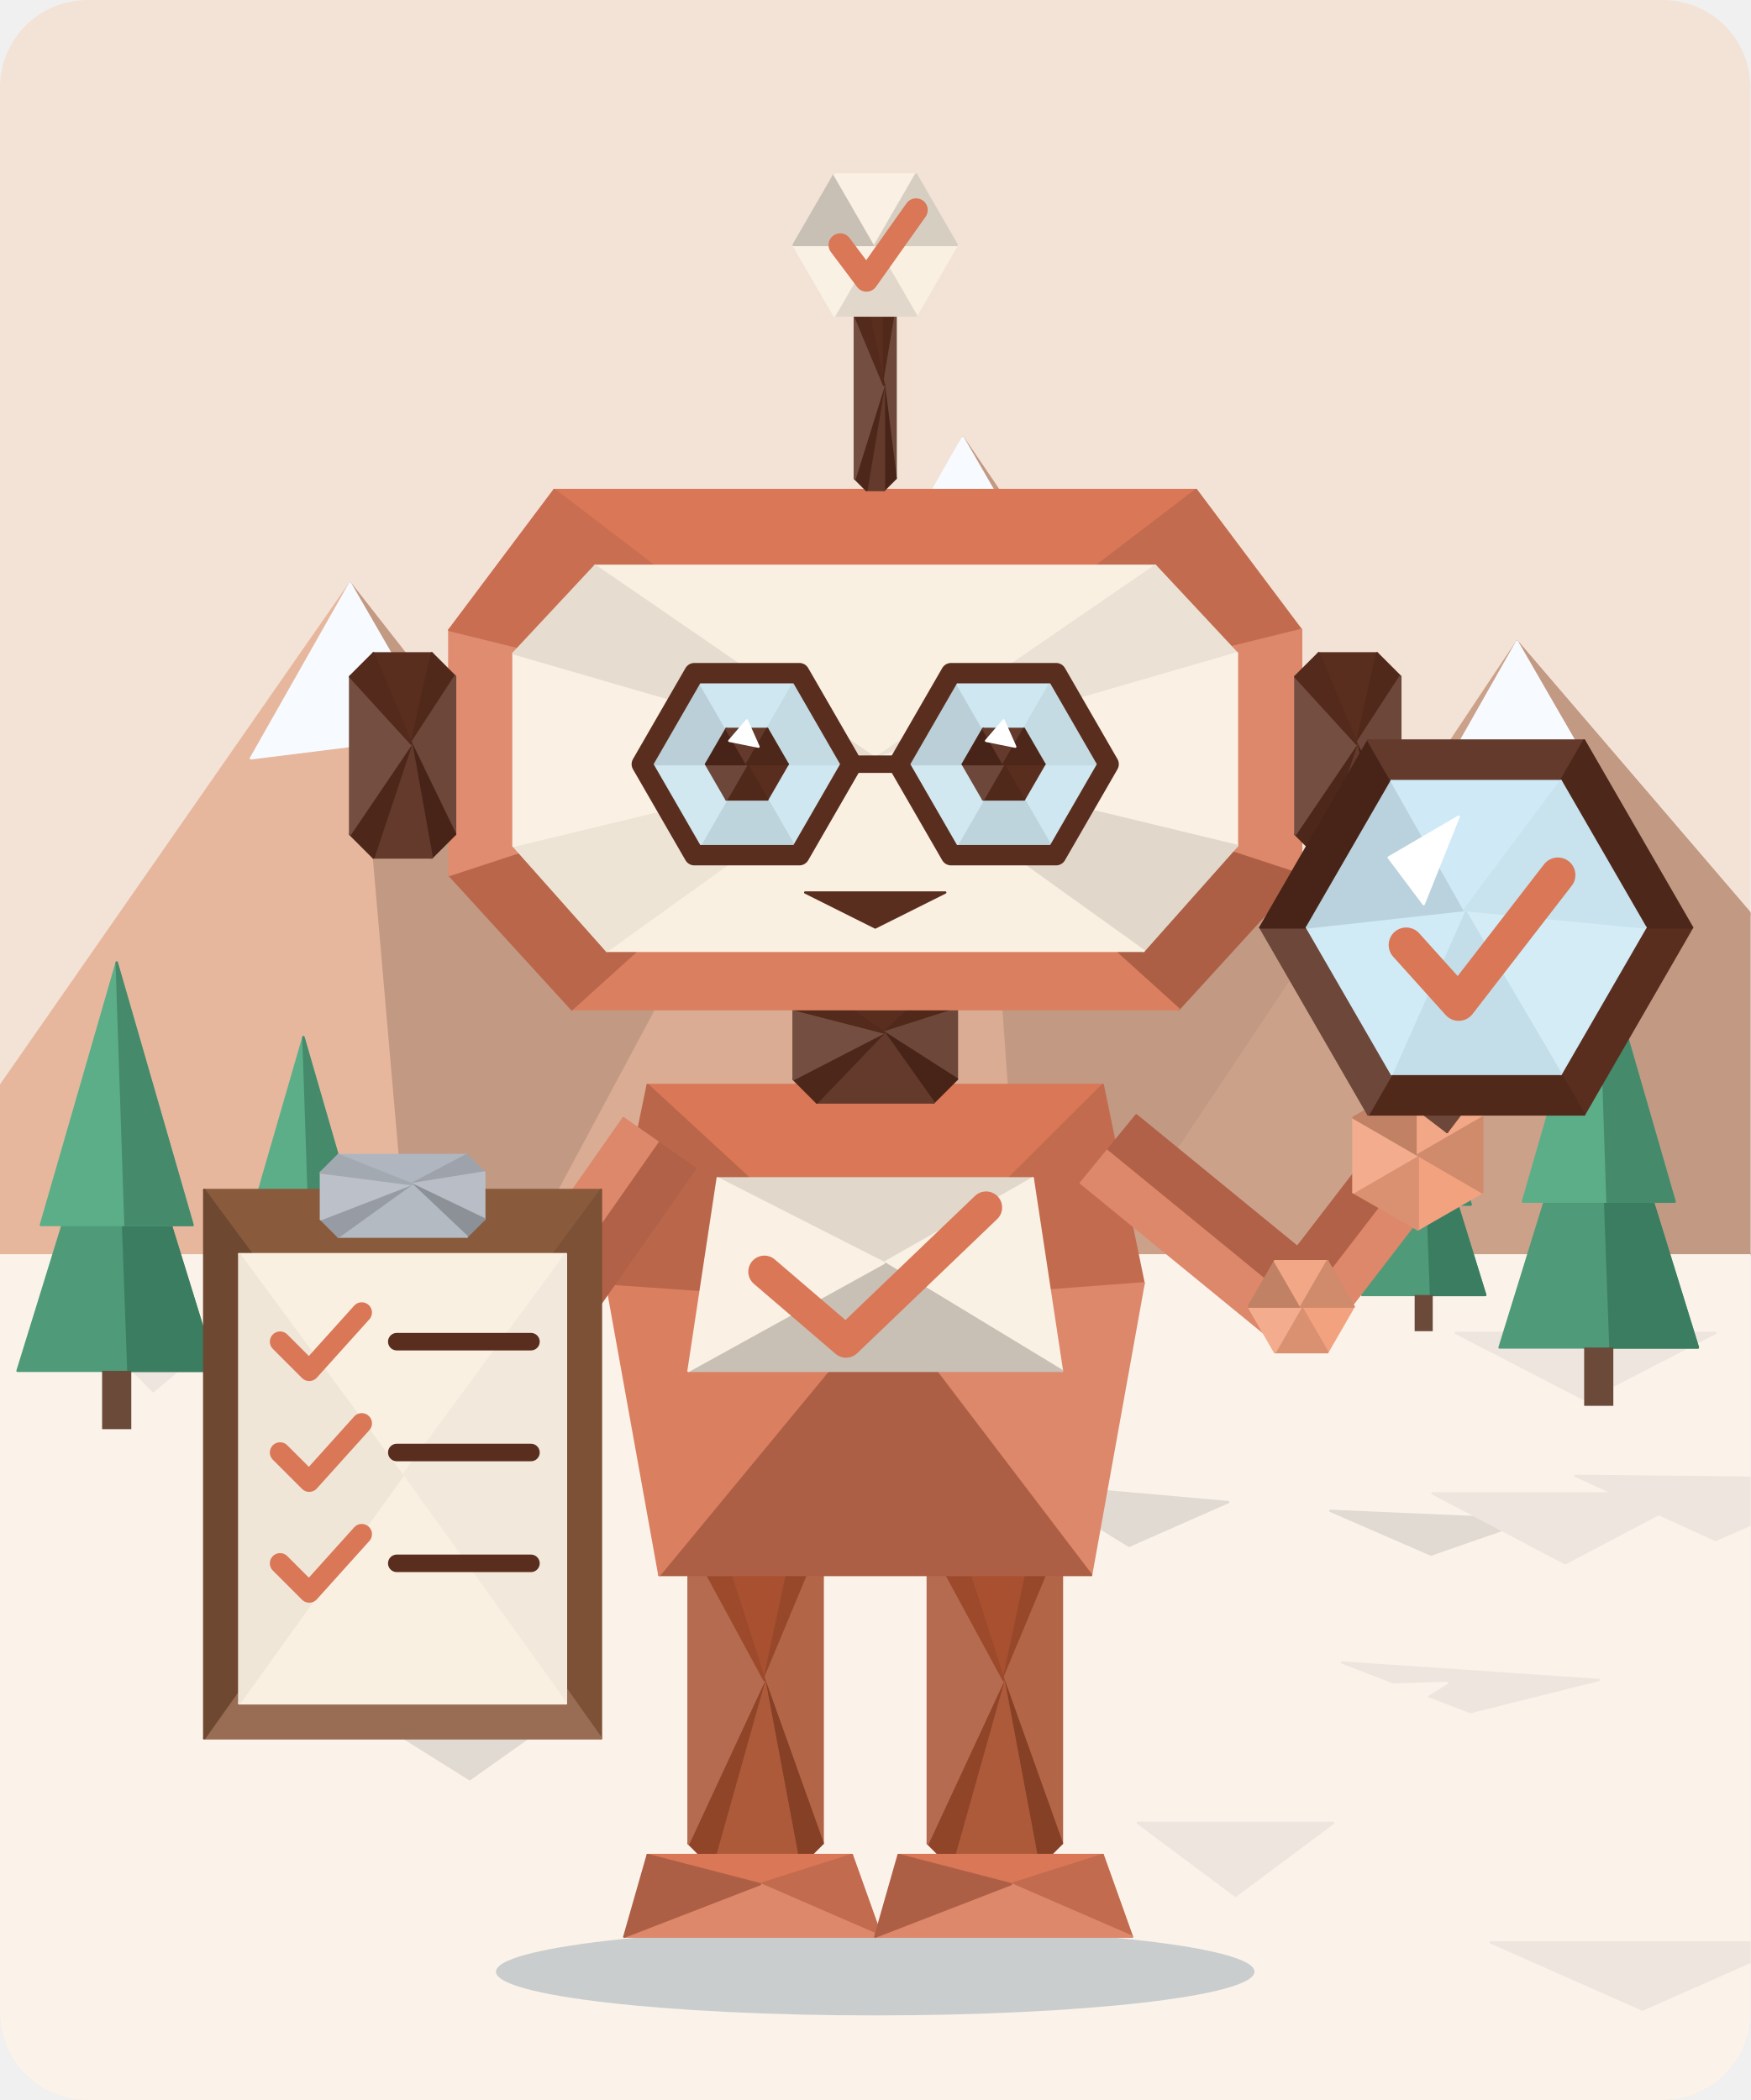
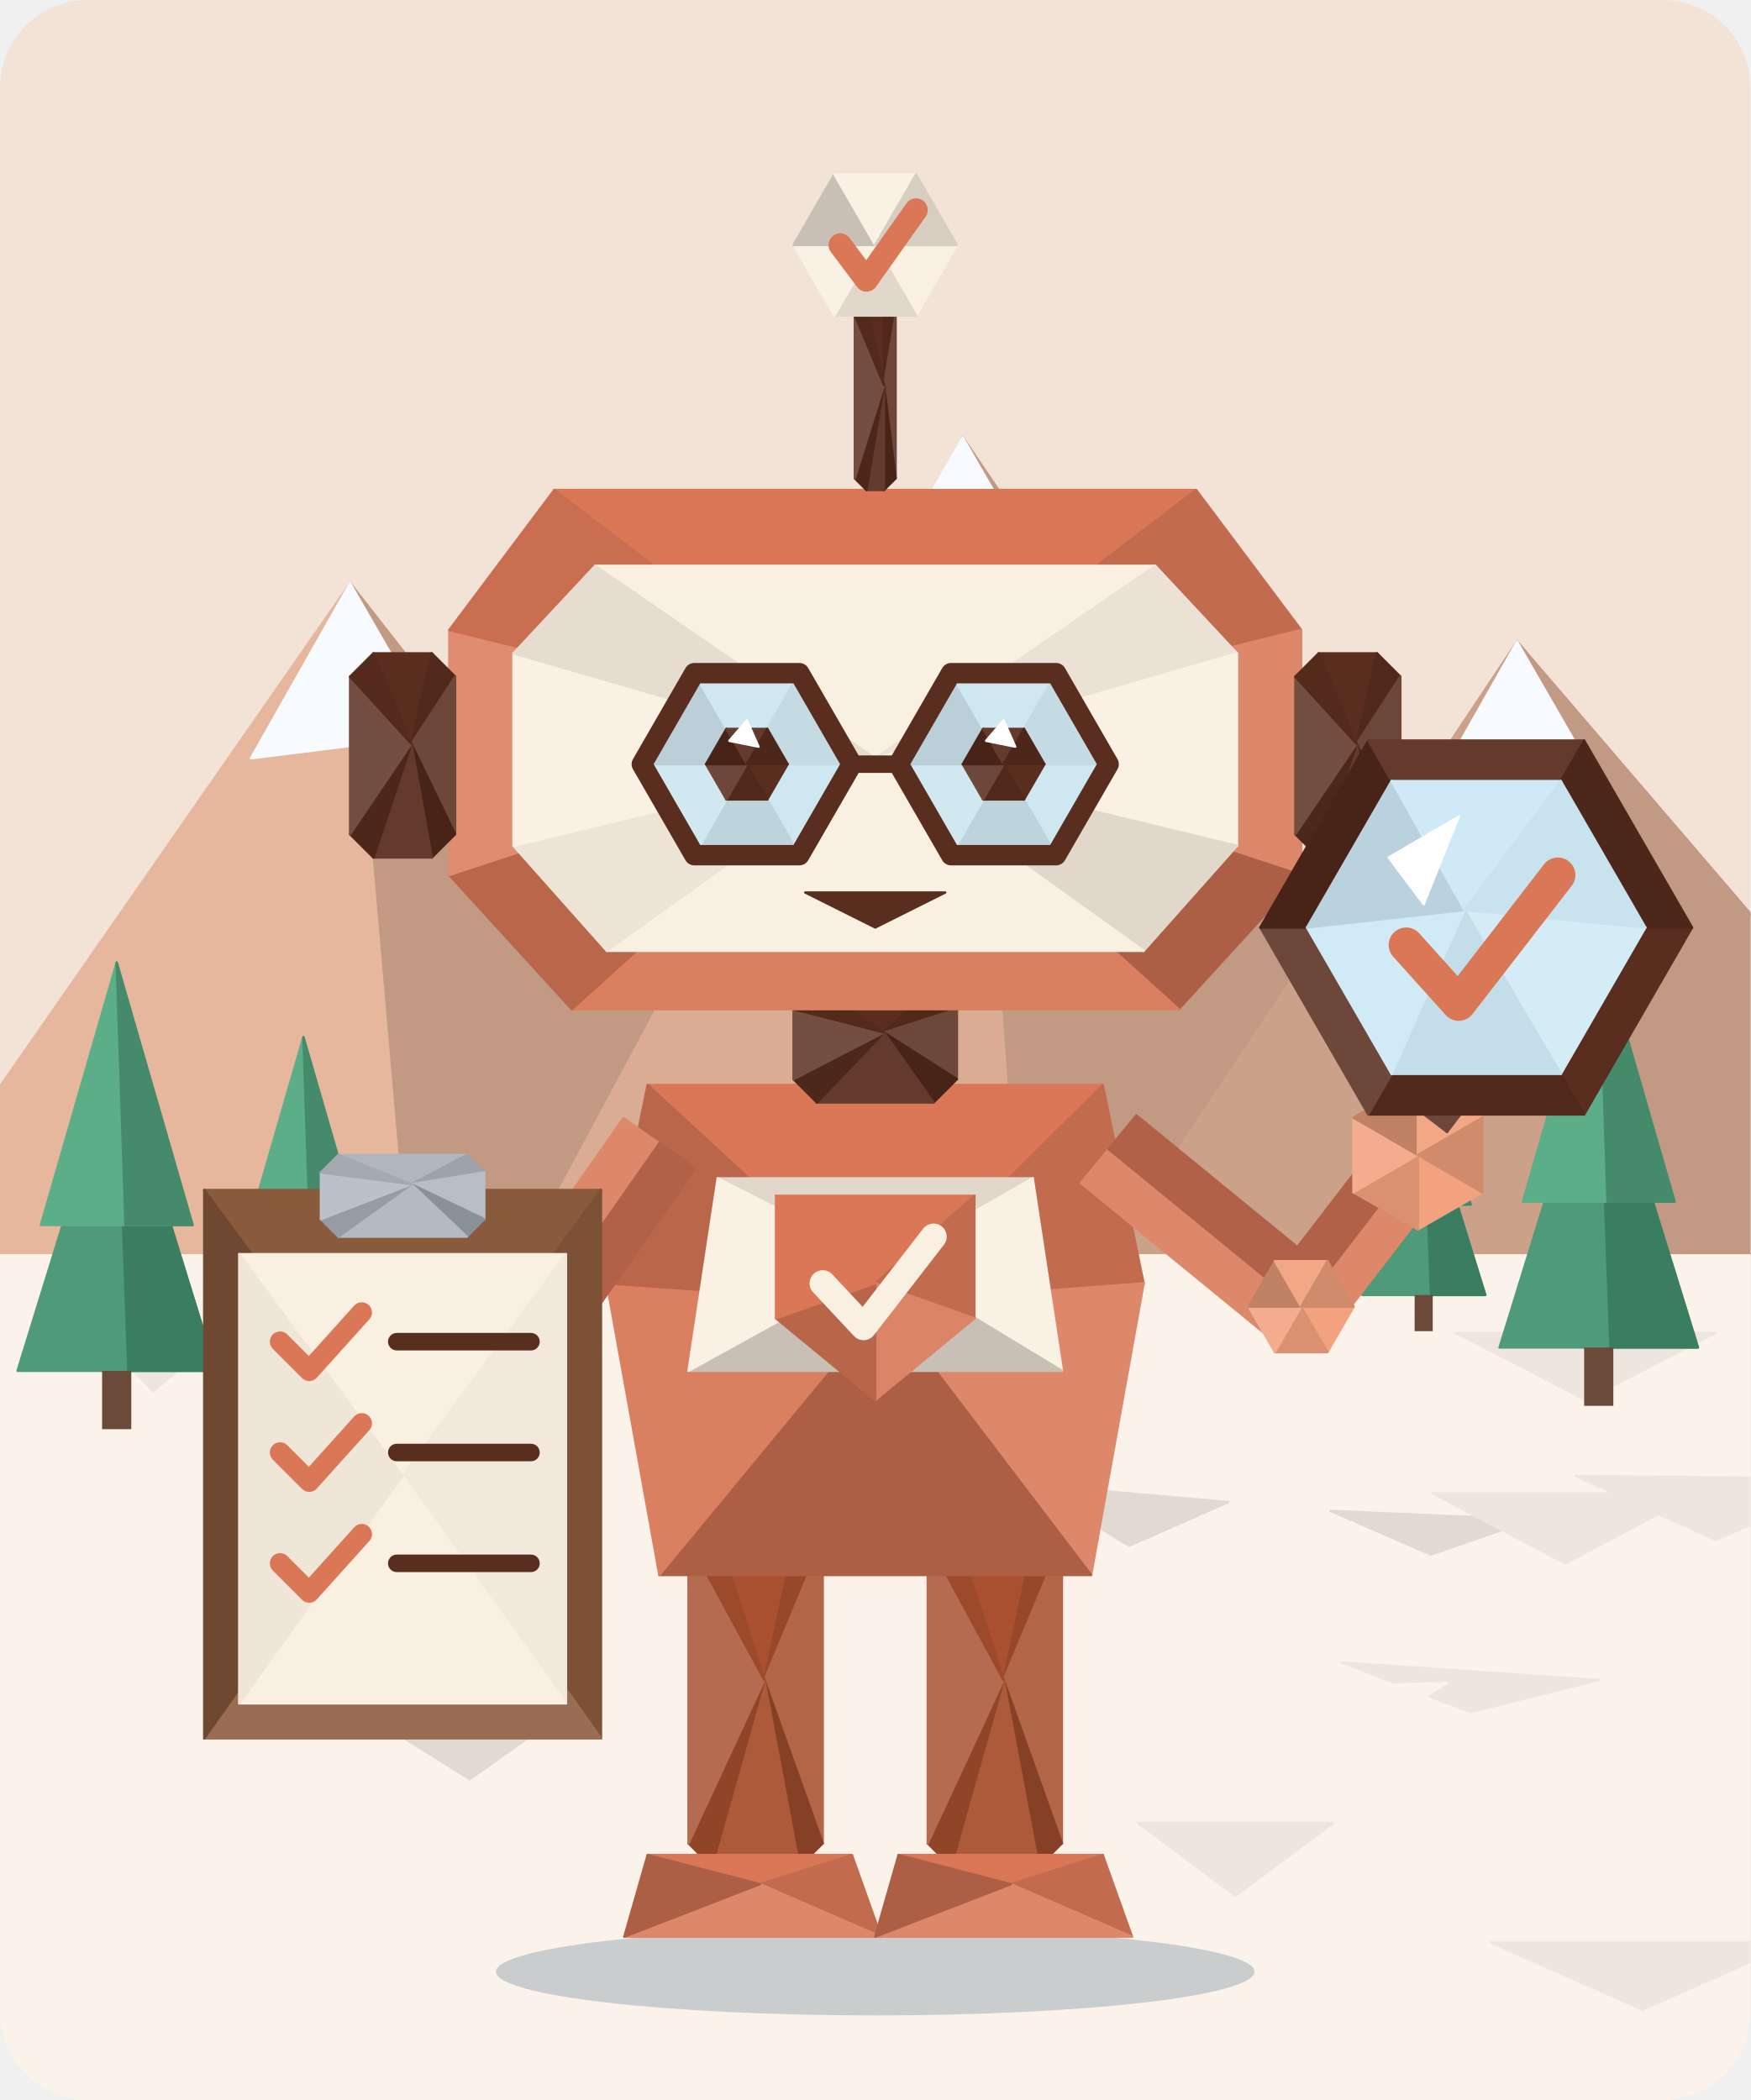
<svg xmlns="http://www.w3.org/2000/svg" viewBox="0 0 600 720" width="600" height="720">
  <defs>
    <clipPath id="c">
      <rect width="600" height="720" rx="30" />
    </clipPath>
  </defs>
  <g clip-path="url(#c)">
    <rect width="600" height="720" fill="#F3E3D7" />
    <polygon points="-40.0,430.0 120.0,200.0 300.0,430.0" fill="#e7b79d" stroke="#e7b79d" stroke-width="0.8" stroke-linejoin="round" />
    <polygon points="120.0,200.0 300.0,430.0 140.0,430.0" fill="#c29983" stroke="#c29983" stroke-width="0.8" stroke-linejoin="round" />
    <polygon points="120.0,200.0 86.0,260.0 150.0,252.0" fill="#f7fbff" stroke="#f7fbff" stroke-width="0.8" stroke-linejoin="round" />
    <polygon points="180.0,430.0 330.0,150.0 520.0,430.0" fill="#d9ac93" stroke="#d9ac93" stroke-width="0.8" stroke-linejoin="round" />
    <polygon points="330.0,150.0 520.0,430.0 350.0,430.0" fill="#c29983" stroke="#c29983" stroke-width="0.8" stroke-linejoin="round" />
    <polygon points="330.0,150.0 296.0,210.0 360.0,202.0" fill="#f7fbff" stroke="#f7fbff" stroke-width="0.8" stroke-linejoin="round" />
    <polygon points="380.0,430.0 520.0,220.0 700.0,430.0" fill="#cba18a" stroke="#cba18a" stroke-width="0.8" stroke-linejoin="round" />
    <polygon points="520.0,220.0 700.0,430.0 540.0,430.0" fill="#c29983" stroke="#c29983" stroke-width="0.8" stroke-linejoin="round" />
    <polygon points="520.0,220.0 486.0,280.0 550.0,272.0" fill="#f7fbff" stroke="#f7fbff" stroke-width="0.8" stroke-linejoin="round" />
    <polygon points="0,430 600,430 600,720 0,720" fill="#FBF3EA" />
    <polygon points="137.0,595.0 185.0,593.0 161.0,610.0" fill="#e1dad2" stroke="#e1dad2" stroke-width="0.8" stroke-linejoin="round" />
    <polygon points="460.0,570.0 548.0,576.0 504.0,587.0" fill="#eee6de" stroke="#eee6de" stroke-width="0.8" stroke-linejoin="round" />
    <polygon points="499.0,457.0 588.0,457.0 543.5,480.0" fill="#eee6de" stroke="#eee6de" stroke-width="0.8" stroke-linejoin="round" />
    <polygon points="456.0,518.0 525.0,521.0 490.5,533.0" fill="#e1dad2" stroke="#e1dad2" stroke-width="0.8" stroke-linejoin="round" />
    <polygon points="31.0,455.0 74.0,459.0 52.5,477.0" fill="#eee6de" stroke="#eee6de" stroke-width="0.8" stroke-linejoin="round" />
    <polygon points="390.0,625.0 457.0,625.0 423.5,650.0" fill="#eee6de" stroke="#eee6de" stroke-width="0.8" stroke-linejoin="round" />
    <polygon points="540.0,506.0 636.0,507.0 588.0,528.0" fill="#eee6de" stroke="#eee6de" stroke-width="0.8" stroke-linejoin="round" />
    <polygon points="353.0,509.0 421.0,515.0 387.0,530.0" fill="#e1dad2" stroke="#e1dad2" stroke-width="0.8" stroke-linejoin="round" />
    <polygon points="22.0,556.0 74.0,552.0 48.0,580.0" fill="#fbf3ea" stroke="#fbf3ea" stroke-width="0.8" stroke-linejoin="round" />
    <polygon points="303.0,480.0 385.0,485.0 344.0,505.0" fill="#fbf3ea" stroke="#fbf3ea" stroke-width="0.8" stroke-linejoin="round" />
    <polygon points="432.0,579.0 496.0,577.0 464.0,597.0" fill="#fbf3ea" stroke="#fbf3ea" stroke-width="0.8" stroke-linejoin="round" />
    <polygon points="511.0,666.0 615.0,666.0 563.0,689.0" fill="#eee6de" stroke="#eee6de" stroke-width="0.8" stroke-linejoin="round" />
    <polygon points="491.0,512.0 582.0,512.0 536.5,536.0" fill="#eee6de" stroke="#eee6de" stroke-width="0.8" stroke-linejoin="round" />
    <polygon points="375.0,590.0 462.0,585.0 418.5,611.0" fill="#fbf3ea" stroke="#fbf3ea" stroke-width="0.8" stroke-linejoin="round" />
    <polygon points="6.0,470.0 74.0,470.0 40.0,360.0" fill="#4f9a78" stroke="#4f9a78" stroke-width="0.8" stroke-linejoin="round" />
    <polygon points="40.0,360.0 74.0,470.0 44.0,470.0" fill="#3b7d60" stroke="#3b7d60" stroke-width="0.8" stroke-linejoin="round" />
    <polygon points="14.0,420.0 66.0,420.0 40.0,330.0" fill="#5cae88" stroke="#5cae88" stroke-width="0.8" stroke-linejoin="round" />
    <polygon points="40.0,330.0 66.0,420.0 43.0,420.0" fill="#448a6b" stroke="#448a6b" stroke-width="0.8" stroke-linejoin="round" />
    <rect x="35.0" y="470" width="10.0" height="20.0" fill="#6b4a3a" />
    <polygon points="81.6,448.0 126.4,448.0 104.0,375.4" fill="#4f9a78" stroke="#4f9a78" stroke-width="0.8" stroke-linejoin="round" />
    <polygon points="104.0,375.4 126.4,448.0 106.6,448.0" fill="#3b7d60" stroke="#3b7d60" stroke-width="0.8" stroke-linejoin="round" />
    <polygon points="86.8,415.0 121.2,415.0 104.0,355.6" fill="#5cae88" stroke="#5cae88" stroke-width="0.8" stroke-linejoin="round" />
    <polygon points="104.0,355.6 121.2,415.0 106.0,415.0" fill="#448a6b" stroke="#448a6b" stroke-width="0.8" stroke-linejoin="round" />
    <rect x="100.7" y="448" width="6.6" height="13.2" fill="#6b4a3a" />
    <polygon points="514.0,462.0 582.0,462.0 548.0,352.0" fill="#4f9a78" stroke="#4f9a78" stroke-width="0.8" stroke-linejoin="round" />
    <polygon points="548.0,352.0 582.0,462.0 552.0,462.0" fill="#3b7d60" stroke="#3b7d60" stroke-width="0.8" stroke-linejoin="round" />
    <polygon points="522.0,412.0 574.0,412.0 548.0,322.0" fill="#5cae88" stroke="#5cae88" stroke-width="0.8" stroke-linejoin="round" />
    <polygon points="548.0,322.0 574.0,412.0 551.0,412.0" fill="#448a6b" stroke="#448a6b" stroke-width="0.8" stroke-linejoin="round" />
    <rect x="543.0" y="462" width="10.0" height="20.0" fill="#6b4a3a" />
    <polygon points="466.9,444.0 509.1,444.0 488.0,375.8" fill="#4f9a78" stroke="#4f9a78" stroke-width="0.8" stroke-linejoin="round" />
    <polygon points="488.0,375.8 509.1,444.0 490.5,444.0" fill="#3b7d60" stroke="#3b7d60" stroke-width="0.8" stroke-linejoin="round" />
    <polygon points="471.9,413.0 504.1,413.0 488.0,357.2" fill="#5cae88" stroke="#5cae88" stroke-width="0.8" stroke-linejoin="round" />
    <polygon points="488.0,357.2 504.1,413.0 489.9,413.0" fill="#448a6b" stroke="#448a6b" stroke-width="0.8" stroke-linejoin="round" />
    <rect x="484.9" y="444" width="6.2" height="12.4" fill="#6b4a3a" />
    <ellipse cx="300" cy="676" rx="130" ry="15" fill="#6f879c" opacity=".35" />
    <polygon points="262.0,576.0 244.0,520.0 274.0,520.0" fill="#a8502f" stroke="#a8502f" stroke-width="0.8" stroke-linejoin="round" />
    <polygon points="262.0,576.0 274.0,520.0 282.0,528.0" fill="#97482a" stroke="#97482a" stroke-width="0.8" stroke-linejoin="round" />
    <polygon points="262.0,576.0 282.0,528.0 282.0,632.0" fill="#b26547" stroke="#b26547" stroke-width="0.8" stroke-linejoin="round" />
    <polygon points="262.0,576.0 282.0,632.0 274.0,640.0" fill="#864025" stroke="#864025" stroke-width="0.8" stroke-linejoin="round" />
    <polygon points="262.0,576.0 274.0,640.0 244.0,640.0" fill="#ad5a3b" stroke="#ad5a3b" stroke-width="0.8" stroke-linejoin="round" />
    <polygon points="262.0,576.0 244.0,640.0 236.0,632.0" fill="#904428" stroke="#904428" stroke-width="0.8" stroke-linejoin="round" />
    <polygon points="262.0,576.0 236.0,632.0 236.0,528.0" fill="#b56b50" stroke="#b56b50" stroke-width="0.8" stroke-linejoin="round" />
    <polygon points="262.0,576.0 236.0,528.0 244.0,520.0" fill="#9c4a2b" stroke="#9c4a2b" stroke-width="0.8" stroke-linejoin="round" />
    <polygon points="344.0,576.0 326.0,520.0 356.0,520.0" fill="#a8502f" stroke="#a8502f" stroke-width="0.8" stroke-linejoin="round" />
    <polygon points="344.0,576.0 356.0,520.0 364.0,528.0" fill="#97482a" stroke="#97482a" stroke-width="0.8" stroke-linejoin="round" />
    <polygon points="344.0,576.0 364.0,528.0 364.0,632.0" fill="#b26547" stroke="#b26547" stroke-width="0.8" stroke-linejoin="round" />
    <polygon points="344.0,576.0 364.0,632.0 356.0,640.0" fill="#864025" stroke="#864025" stroke-width="0.8" stroke-linejoin="round" />
    <polygon points="344.0,576.0 356.0,640.0 326.0,640.0" fill="#ad5a3b" stroke="#ad5a3b" stroke-width="0.8" stroke-linejoin="round" />
    <polygon points="344.0,576.0 326.0,640.0 318.0,632.0" fill="#904428" stroke="#904428" stroke-width="0.8" stroke-linejoin="round" />
    <polygon points="344.0,576.0 318.0,632.0 318.0,528.0" fill="#b56b50" stroke="#b56b50" stroke-width="0.8" stroke-linejoin="round" />
    <polygon points="344.0,576.0 318.0,528.0 326.0,520.0" fill="#9c4a2b" stroke="#9c4a2b" stroke-width="0.8" stroke-linejoin="round" />
    <polygon points="260.5,646.0 222.0,636.0 292.0,636.0" fill="#d97757" stroke="#d97757" stroke-width="0.8" stroke-linejoin="round" />
    <polygon points="260.5,646.0 292.0,636.0 302.0,664.0" fill="#c36b4e" stroke="#c36b4e" stroke-width="0.8" stroke-linejoin="round" />
    <polygon points="260.5,646.0 302.0,664.0 214.0,664.0" fill="#dd876b" stroke="#dd876b" stroke-width="0.8" stroke-linejoin="round" />
    <polygon points="260.5,646.0 214.0,664.0 222.0,636.0" fill="#ad5f45" stroke="#ad5f45" stroke-width="0.8" stroke-linejoin="round" />
    <polygon points="346.5,646.0 308.0,636.0 378.0,636.0" fill="#d97757" stroke="#d97757" stroke-width="0.8" stroke-linejoin="round" />
    <polygon points="346.5,646.0 378.0,636.0 388.0,664.0" fill="#c36b4e" stroke="#c36b4e" stroke-width="0.8" stroke-linejoin="round" />
    <polygon points="346.5,646.0 388.0,664.0 300.0,664.0" fill="#dd876b" stroke="#dd876b" stroke-width="0.8" stroke-linejoin="round" />
    <polygon points="346.5,646.0 300.0,664.0 308.0,636.0" fill="#ad5f45" stroke="#ad5f45" stroke-width="0.8" stroke-linejoin="round" />
    <polygon points="303.0,446.7 222.0,372.0 378.0,372.0" fill="#d97757" stroke="#d97757" stroke-width="0.8" stroke-linejoin="round" />
    <polygon points="303.0,446.7 378.0,372.0 392.0,440.0" fill="#c36b4e" stroke="#c36b4e" stroke-width="0.8" stroke-linejoin="round" />
    <polygon points="303.0,446.7 392.0,440.0 374.0,540.0" fill="#dd876b" stroke="#dd876b" stroke-width="0.8" stroke-linejoin="round" />
    <polygon points="303.0,446.7 374.0,540.0 226.0,540.0" fill="#ad5f45" stroke="#ad5f45" stroke-width="0.8" stroke-linejoin="round" />
    <polygon points="303.0,446.7 226.0,540.0 208.0,440.0" fill="#db7f61" stroke="#db7f61" stroke-width="0.8" stroke-linejoin="round" />
    <polygon points="303.0,446.7 208.0,440.0 222.0,372.0" fill="#ba664a" stroke="#ba664a" stroke-width="0.8" stroke-linejoin="round" />
    <polygon points="303.0,433.0 246.0,404.0 354.0,404.0" fill="#e1d8cb" stroke="#e1d8cb" stroke-width="0.8" stroke-linejoin="round" />
    <polygon points="303.0,433.0 354.0,404.0 364.0,470.0" fill="#faf1e5" stroke="#faf1e5" stroke-width="0.8" stroke-linejoin="round" />
    <polygon points="303.0,433.0 364.0,470.0 236.0,470.0" fill="#c8c0b4" stroke="#c8c0b4" stroke-width="0.8" stroke-linejoin="round" />
    <polygon points="303.0,433.0 236.0,470.0 246.0,404.0" fill="#faf0e3" stroke="#faf0e3" stroke-width="0.8" stroke-linejoin="round" />
-     <polyline points="262,436 290,460 338,414" fill="none" stroke="#D97757" stroke-width="11" stroke-linecap="round" stroke-linejoin="round" />
+     <polygon points="300.0,440.0 266.0,410.0 334.0,410.0" fill="#d97757" stroke="#d97757" stroke-width="0.8" stroke-linejoin="round" />
+     <polygon points="300.0,440.0 334.0,410.0 334.0,452.0" fill="#c36b4e" stroke="#c36b4e" stroke-width="0.8" stroke-linejoin="round" />
+     <polygon points="300.0,440.0 334.0,452.0 300.0,480.0" fill="#dc8467" stroke="#dc8467" stroke-width="0.8" stroke-linejoin="round" />
+     <polygon points="300.0,440.0 300.0,480.0 266.0,452.0" fill="#b86549" stroke="#b86549" stroke-width="0.8" stroke-linejoin="round" />
+     <polygon points="300.0,440.0 266.0,452.0 266.0,410.0" fill="#d97757" stroke="#d97757" stroke-width="0.8" stroke-linejoin="round" />
+     <polyline points="282,440 296,455 320,424" fill="none" stroke="#FAF0E2" stroke-width="9" stroke-linecap="round" stroke-linejoin="round" />
    <polygon points="303.0,354.0 280.0,338.0 320.0,338.0" fill="#5a2e1e" stroke="#5a2e1e" stroke-width="0.8" stroke-linejoin="round" />
    <polygon points="303.0,354.0 320.0,338.0 328.0,346.0" fill="#51291b" stroke="#51291b" stroke-width="0.8" stroke-linejoin="round" />
    <polygon points="303.0,354.0 328.0,346.0 328.0,370.0" fill="#6d4739" stroke="#6d4739" stroke-width="0.8" stroke-linejoin="round" />
    <polygon points="303.0,354.0 328.0,370.0 320.0,378.0" fill="#482418" stroke="#482418" stroke-width="0.8" stroke-linejoin="round" />
    <polygon points="303.0,354.0 320.0,378.0 280.0,378.0" fill="#633a2b" stroke="#633a2b" stroke-width="0.8" stroke-linejoin="round" />
    <polygon points="303.0,354.0 280.0,378.0 272.0,370.0" fill="#4d2719" stroke="#4d2719" stroke-width="0.8" stroke-linejoin="round" />
    <polygon points="303.0,354.0 272.0,370.0 272.0,346.0" fill="#744f41" stroke="#744f41" stroke-width="0.8" stroke-linejoin="round" />
    <polygon points="303.0,354.0 272.0,346.0 280.0,338.0" fill="#532a1b" stroke="#532a1b" stroke-width="0.8" stroke-linejoin="round" />
    <polygon points="213.7,383.4 171.7,443.4 184.0,452.0" fill="#dd876b" stroke="#dd876b" stroke-width="0.8" stroke-linejoin="round" />
    <polygon points="213.7,383.4 184.0,452.0 226.0,392.0" fill="#dd876b" stroke="#dd876b" stroke-width="0.8" stroke-linejoin="round" />
    <polygon points="226.0,392.0 184.0,452.0 196.3,460.6" fill="#b16147" stroke="#b16147" stroke-width="0.8" stroke-linejoin="round" />
    <polygon points="226.0,392.0 196.3,460.6 238.3,400.6" fill="#b16147" stroke="#b16147" stroke-width="0.8" stroke-linejoin="round" />
    <polygon points="172.6,444.8 142.6,492.8 154.0,500.0" fill="#dd876b" stroke="#dd876b" stroke-width="0.8" stroke-linejoin="round" />
    <polygon points="172.6,444.8 154.0,500.0 184.0,452.0" fill="#dd876b" stroke="#dd876b" stroke-width="0.8" stroke-linejoin="round" />
    <polygon points="184.0,452.0 154.0,500.0 165.4,507.2" fill="#b16147" stroke="#b16147" stroke-width="0.8" stroke-linejoin="round" />
    <polygon points="184.0,452.0 165.4,507.2 195.4,459.2" fill="#b16147" stroke="#b16147" stroke-width="0.8" stroke-linejoin="round" />
    <polygon points="184.0,452.0 202.0,452.0 193.0,467.6" fill="#f2a27f" stroke="#f2a27f" stroke-width="0.8" stroke-linejoin="round" />
    <polygon points="184.0,452.0 193.0,467.6 175.0,467.6" fill="#d99172" stroke="#d99172" stroke-width="0.8" stroke-linejoin="round" />
    <polygon points="184.0,452.0 175.0,467.6 166.0,452.0" fill="#f3ad8e" stroke="#f3ad8e" stroke-width="0.8" stroke-linejoin="round" />
    <polygon points="184.0,452.0 166.0,452.0 175.0,436.4" fill="#c18165" stroke="#c18165" stroke-width="0.8" stroke-linejoin="round" />
    <polygon points="184.0,452.0 175.0,436.4 193.0,436.4" fill="#f2a786" stroke="#f2a786" stroke-width="0.8" stroke-linejoin="round" />
    <polygon points="184.0,452.0 193.0,436.4 202.0,452.0" fill="#d08b6d" stroke="#d08b6d" stroke-width="0.8" stroke-linejoin="round" />
    <polygon points="154.0,500.0 176.1,512.8 154.0,525.5" fill="#f2a27f" stroke="#f2a27f" stroke-width="0.8" stroke-linejoin="round" />
    <polygon points="154.0,500.0 154.0,525.5 131.9,512.8" fill="#d99172" stroke="#d99172" stroke-width="0.8" stroke-linejoin="round" />
    <polygon points="154.0,500.0 131.9,512.8 131.9,487.2" fill="#f3ad8e" stroke="#f3ad8e" stroke-width="0.8" stroke-linejoin="round" />
    <polygon points="154.0,500.0 131.9,487.2 154.0,474.5" fill="#c18165" stroke="#c18165" stroke-width="0.8" stroke-linejoin="round" />
    <polygon points="154.0,500.0 154.0,474.5 176.1,487.2" fill="#f2a786" stroke="#f2a786" stroke-width="0.8" stroke-linejoin="round" />
    <polygon points="154.0,500.0 176.1,487.2 176.1,512.8" fill="#d08b6d" stroke="#d08b6d" stroke-width="0.8" stroke-linejoin="round" />
    <polygon points="138.0,500.0 70.0,408.0 206.0,408.0" fill="#8a5a3c" stroke="#8a5a3c" stroke-width="0.8" stroke-linejoin="round" />
    <polygon points="138.0,500.0 206.0,408.0 206.0,596.0" fill="#7c5136" stroke="#7c5136" stroke-width="0.8" stroke-linejoin="round" />
    <polygon points="138.0,500.0 206.0,596.0 70.0,596.0" fill="#986d53" stroke="#986d53" stroke-width="0.8" stroke-linejoin="round" />
    <polygon points="138.0,500.0 70.0,596.0 70.0,408.0" fill="#6e4830" stroke="#6e4830" stroke-width="0.8" stroke-linejoin="round" />
    <polygon points="138.0,506.0 82.0,430.0 194.0,430.0" fill="#faf0e2" stroke="#faf0e2" stroke-width="0.8" stroke-linejoin="round" />
    <polygon points="138.0,506.0 194.0,430.0 194.0,584.0" fill="#f2e8db" stroke="#f2e8db" stroke-width="0.8" stroke-linejoin="round" />
    <polygon points="138.0,506.0 194.0,584.0 82.0,584.0" fill="#faf0e2" stroke="#faf0e2" stroke-width="0.8" stroke-linejoin="round" />
    <polygon points="138.0,506.0 82.0,584.0 82.0,430.0" fill="#f0e6d8" stroke="#f0e6d8" stroke-width="0.8" stroke-linejoin="round" />
    <polygon points="141.0,406.0 116.0,396.0 160.0,396.0" fill="#b0b6bf" stroke="#b0b6bf" stroke-width="0.8" stroke-linejoin="round" />
    <polygon points="141.0,406.0 160.0,396.0 166.0,402.0" fill="#9ea3ab" stroke="#9ea3ab" stroke-width="0.8" stroke-linejoin="round" />
    <polygon points="141.0,406.0 166.0,402.0 166.0,418.0" fill="#b9bec6" stroke="#b9bec6" stroke-width="0.8" stroke-linejoin="round" />
    <polygon points="141.0,406.0 166.0,418.0 160.0,424.0" fill="#8c9198" stroke="#8c9198" stroke-width="0.8" stroke-linejoin="round" />
    <polygon points="141.0,406.0 160.0,424.0 116.0,424.0" fill="#b4bac2" stroke="#b4bac2" stroke-width="0.8" stroke-linejoin="round" />
    <polygon points="141.0,406.0 116.0,424.0 110.0,418.0" fill="#979ca4" stroke="#979ca4" stroke-width="0.8" stroke-linejoin="round" />
    <polygon points="141.0,406.0 110.0,418.0 110.0,402.0" fill="#bcc1c9" stroke="#bcc1c9" stroke-width="0.8" stroke-linejoin="round" />
    <polygon points="141.0,406.0 110.0,402.0 116.0,396.0" fill="#a3a9b1" stroke="#a3a9b1" stroke-width="0.8" stroke-linejoin="round" />
    <polyline points="96,460 106,470 124,450" fill="none" stroke="#D97757" stroke-width="7" stroke-linecap="round" stroke-linejoin="round" />
    <line x1="136" y1="460" x2="182" y2="460" stroke="#5A2E1E" stroke-width="6" stroke-linecap="round" />
    <polyline points="96,498 106,508 124,488" fill="none" stroke="#D97757" stroke-width="7" stroke-linecap="round" stroke-linejoin="round" />
    <line x1="136" y1="498" x2="182" y2="498" stroke="#5A2E1E" stroke-width="6" stroke-linecap="round" />
    <polyline points="96,536 106,546 124,526" fill="none" stroke="#D97757" stroke-width="7" stroke-linecap="round" stroke-linejoin="round" />
    <line x1="136" y1="536" x2="182" y2="536" stroke="#5A2E1E" stroke-width="6" stroke-linecap="round" />
    <polygon points="300.0,252.0 190.0,168.0 410.0,168.0" fill="#d97757" stroke="#d97757" stroke-width="0.8" stroke-linejoin="round" />
    <polygon points="300.0,252.0 410.0,168.0 446.0,216.0" fill="#c36b4e" stroke="#c36b4e" stroke-width="0.8" stroke-linejoin="round" />
    <polygon points="300.0,252.0 446.0,216.0 446.0,300.0" fill="#dd876b" stroke="#dd876b" stroke-width="0.8" stroke-linejoin="round" />
    <polygon points="300.0,252.0 446.0,300.0 404.0,346.0" fill="#ad5f45" stroke="#ad5f45" stroke-width="0.8" stroke-linejoin="round" />
    <polygon points="300.0,252.0 404.0,346.0 196.0,346.0" fill="#db7f61" stroke="#db7f61" stroke-width="0.8" stroke-linejoin="round" />
    <polygon points="300.0,252.0 196.0,346.0 154.0,300.0" fill="#ba664a" stroke="#ba664a" stroke-width="0.8" stroke-linejoin="round" />
    <polygon points="300.0,252.0 154.0,300.0 154.0,216.0" fill="#df8c71" stroke="#df8c71" stroke-width="0.8" stroke-linejoin="round" />
    <polygon points="300.0,252.0 154.0,216.0 190.0,168.0" fill="#c96e50" stroke="#c96e50" stroke-width="0.8" stroke-linejoin="round" />
    <polygon points="141.0,255.0 128.0,224.0 148.0,224.0" fill="#5a2e1e" stroke="#5a2e1e" stroke-width="0.8" stroke-linejoin="round" />
    <polygon points="141.0,255.0 148.0,224.0 156.0,232.0" fill="#51291b" stroke="#51291b" stroke-width="0.8" stroke-linejoin="round" />
    <polygon points="141.0,255.0 156.0,232.0 156.0,286.0" fill="#6d4739" stroke="#6d4739" stroke-width="0.8" stroke-linejoin="round" />
    <polygon points="141.0,255.0 156.0,286.0 148.0,294.0" fill="#482418" stroke="#482418" stroke-width="0.8" stroke-linejoin="round" />
    <polygon points="141.0,255.0 148.0,294.0 128.0,294.0" fill="#633a2b" stroke="#633a2b" stroke-width="0.8" stroke-linejoin="round" />
    <polygon points="141.0,255.0 128.0,294.0 120.0,286.0" fill="#4d2719" stroke="#4d2719" stroke-width="0.8" stroke-linejoin="round" />
    <polygon points="141.0,255.0 120.0,286.0 120.0,232.0" fill="#744f41" stroke="#744f41" stroke-width="0.8" stroke-linejoin="round" />
    <polygon points="141.0,255.0 120.0,232.0 128.0,224.0" fill="#532a1b" stroke="#532a1b" stroke-width="0.8" stroke-linejoin="round" />
    <polygon points="465.0,255.0 452.0,224.0 472.0,224.0" fill="#5a2e1e" stroke="#5a2e1e" stroke-width="0.8" stroke-linejoin="round" />
    <polygon points="465.0,255.0 472.0,224.0 480.0,232.0" fill="#51291b" stroke="#51291b" stroke-width="0.8" stroke-linejoin="round" />
    <polygon points="465.0,255.0 480.0,232.0 480.0,286.0" fill="#6d4739" stroke="#6d4739" stroke-width="0.8" stroke-linejoin="round" />
    <polygon points="465.0,255.0 480.0,286.0 472.0,294.0" fill="#482418" stroke="#482418" stroke-width="0.8" stroke-linejoin="round" />
    <polygon points="465.0,255.0 472.0,294.0 452.0,294.0" fill="#633a2b" stroke="#633a2b" stroke-width="0.8" stroke-linejoin="round" />
    <polygon points="465.0,255.0 452.0,294.0 444.0,286.0" fill="#4d2719" stroke="#4d2719" stroke-width="0.8" stroke-linejoin="round" />
    <polygon points="465.0,255.0 444.0,286.0 444.0,232.0" fill="#744f41" stroke="#744f41" stroke-width="0.8" stroke-linejoin="round" />
    <polygon points="465.0,255.0 444.0,232.0 452.0,224.0" fill="#532a1b" stroke="#532a1b" stroke-width="0.8" stroke-linejoin="round" />
    <polygon points="300.0,260.0 204.0,194.0 396.0,194.0" fill="#faf0e2" stroke="#faf0e2" stroke-width="0.8" stroke-linejoin="round" />
    <polygon points="300.0,260.0 396.0,194.0 424.0,224.0" fill="#ebe1d4" stroke="#ebe1d4" stroke-width="0.8" stroke-linejoin="round" />
    <polygon points="300.0,260.0 424.0,224.0 424.0,290.0" fill="#faf0e3" stroke="#faf0e3" stroke-width="0.8" stroke-linejoin="round" />
    <polygon points="300.0,260.0 424.0,290.0 392.0,326.0" fill="#e1d8cb" stroke="#e1d8cb" stroke-width="0.8" stroke-linejoin="round" />
    <polygon points="300.0,260.0 392.0,326.0 208.0,326.0" fill="#faf0e2" stroke="#faf0e2" stroke-width="0.8" stroke-linejoin="round" />
    <polygon points="300.0,260.0 208.0,326.0 176.0,290.0" fill="#ede4d6" stroke="#ede4d6" stroke-width="0.8" stroke-linejoin="round" />
    <polygon points="300.0,260.0 176.0,290.0 176.0,224.0" fill="#faf0e3" stroke="#faf0e3" stroke-width="0.8" stroke-linejoin="round" />
    <polygon points="300.0,260.0 176.0,224.0 204.0,194.0" fill="#e6dccf" stroke="#e6dccf" stroke-width="0.8" stroke-linejoin="round" />
    <polygon points="256.0,262.0 292.0,262.0 274.0,293.2" fill="#cfe7f0" stroke="#cfe7f0" stroke-width="0.8" stroke-linejoin="round" />
    <polygon points="256.0,262.0 274.0,293.2 238.0,293.2" fill="#bed4dc" stroke="#bed4dc" stroke-width="0.8" stroke-linejoin="round" />
    <polygon points="256.0,262.0 238.0,293.2 220.0,262.0" fill="#d1e8f0" stroke="#d1e8f0" stroke-width="0.8" stroke-linejoin="round" />
    <polygon points="256.0,262.0 220.0,262.0 238.0,230.8" fill="#bacfd8" stroke="#bacfd8" stroke-width="0.8" stroke-linejoin="round" />
    <polygon points="256.0,262.0 238.0,230.8 274.0,230.8" fill="#cfe7f0" stroke="#cfe7f0" stroke-width="0.8" stroke-linejoin="round" />
    <polygon points="256.0,262.0 274.0,230.8 292.0,262.0" fill="#c4dbe4" stroke="#c4dbe4" stroke-width="0.8" stroke-linejoin="round" />
    <polygon points="292.0,262.0 274.0,293.2 238.0,293.2 220.0,262.0 238.0,230.8 274.0,230.8" fill="none" stroke="#5A2E1E" stroke-width="7" stroke-linejoin="round" />
    <polygon points="256.0,262.0 270.0,262.0 263.0,274.1" fill="#5a2e1e" stroke="#5a2e1e" stroke-width="0.8" stroke-linejoin="round" />
    <polygon points="256.0,262.0 263.0,274.1 249.0,274.1" fill="#51291b" stroke="#51291b" stroke-width="0.8" stroke-linejoin="round" />
    <polygon points="256.0,262.0 249.0,274.1 242.0,262.0" fill="#6d4739" stroke="#6d4739" stroke-width="0.8" stroke-linejoin="round" />
    <polygon points="256.0,262.0 242.0,262.0 249.0,249.9" fill="#482418" stroke="#482418" stroke-width="0.8" stroke-linejoin="round" />
    <polygon points="256.0,262.0 249.0,249.9 263.0,249.9" fill="#633a2b" stroke="#633a2b" stroke-width="0.8" stroke-linejoin="round" />
    <polygon points="256.0,262.0 263.0,249.9 270.0,262.0" fill="#4d2719" stroke="#4d2719" stroke-width="0.8" stroke-linejoin="round" />
    <polygon points="250.0,254.0 256.0,247.0 260.0,256.0" fill="#fff" stroke="#fff" stroke-width="0.8" stroke-linejoin="round" />
    <polygon points="344.0,262.0 380.0,262.0 362.0,293.2" fill="#cfe7f0" stroke="#cfe7f0" stroke-width="0.8" stroke-linejoin="round" />
    <polygon points="344.0,262.0 362.0,293.2 326.0,293.2" fill="#bed4dc" stroke="#bed4dc" stroke-width="0.8" stroke-linejoin="round" />
    <polygon points="344.0,262.0 326.0,293.2 308.0,262.0" fill="#d1e8f0" stroke="#d1e8f0" stroke-width="0.8" stroke-linejoin="round" />
    <polygon points="344.0,262.0 308.0,262.0 326.0,230.8" fill="#bacfd8" stroke="#bacfd8" stroke-width="0.8" stroke-linejoin="round" />
    <polygon points="344.0,262.0 326.0,230.8 362.0,230.8" fill="#cfe7f0" stroke="#cfe7f0" stroke-width="0.8" stroke-linejoin="round" />
    <polygon points="344.0,262.0 362.0,230.8 380.0,262.0" fill="#c4dbe4" stroke="#c4dbe4" stroke-width="0.8" stroke-linejoin="round" />
    <polygon points="380.0,262.0 362.0,293.2 326.0,293.2 308.0,262.0 326.0,230.8 362.0,230.8" fill="none" stroke="#5A2E1E" stroke-width="7" stroke-linejoin="round" />
    <polygon points="344.0,262.0 358.0,262.0 351.0,274.1" fill="#5a2e1e" stroke="#5a2e1e" stroke-width="0.8" stroke-linejoin="round" />
    <polygon points="344.0,262.0 351.0,274.1 337.0,274.1" fill="#51291b" stroke="#51291b" stroke-width="0.8" stroke-linejoin="round" />
    <polygon points="344.0,262.0 337.0,274.1 330.0,262.0" fill="#6d4739" stroke="#6d4739" stroke-width="0.8" stroke-linejoin="round" />
    <polygon points="344.0,262.0 330.0,262.0 337.0,249.9" fill="#482418" stroke="#482418" stroke-width="0.8" stroke-linejoin="round" />
    <polygon points="344.0,262.0 337.0,249.9 351.0,249.9" fill="#633a2b" stroke="#633a2b" stroke-width="0.8" stroke-linejoin="round" />
    <polygon points="344.0,262.0 351.0,249.9 358.0,262.0" fill="#4d2719" stroke="#4d2719" stroke-width="0.8" stroke-linejoin="round" />
    <polygon points="338.0,254.0 344.0,247.0 348.0,256.0" fill="#fff" stroke="#fff" stroke-width="0.8" stroke-linejoin="round" />
    <line x1="292" y1="262" x2="308" y2="262" stroke="#5A2E1E" stroke-width="6" />
    <polygon points="276.0,306.0 324.0,306.0 300.0,318.0" fill="#5A2E1E" stroke="#5A2E1E" stroke-width="0.8" stroke-linejoin="round" />
    <polygon points="303.0,132.0 297.0,104.0 303.0,104.0" fill="#5a2e1e" stroke="#5a2e1e" stroke-width="0.8" stroke-linejoin="round" />
    <polygon points="303.0,132.0 303.0,104.0 307.0,108.0" fill="#51291b" stroke="#51291b" stroke-width="0.8" stroke-linejoin="round" />
    <polygon points="303.0,132.0 307.0,108.0 307.0,164.0" fill="#6d4739" stroke="#6d4739" stroke-width="0.8" stroke-linejoin="round" />
    <polygon points="303.0,132.0 307.0,164.0 303.0,168.0" fill="#482418" stroke="#482418" stroke-width="0.8" stroke-linejoin="round" />
    <polygon points="303.0,132.0 303.0,168.0 297.0,168.0" fill="#633a2b" stroke="#633a2b" stroke-width="0.8" stroke-linejoin="round" />
    <polygon points="303.0,132.0 297.0,168.0 293.0,164.0" fill="#4d2719" stroke="#4d2719" stroke-width="0.8" stroke-linejoin="round" />
    <polygon points="303.0,132.0 293.0,164.0 293.0,108.0" fill="#744f41" stroke="#744f41" stroke-width="0.8" stroke-linejoin="round" />
    <polygon points="303.0,132.0 293.0,108.0 297.0,104.0" fill="#532a1b" stroke="#532a1b" stroke-width="0.8" stroke-linejoin="round" />
    <polygon points="300.0,84.0 328.0,84.0 314.0,108.2" fill="#faf0e2" stroke="#faf0e2" stroke-width="0.8" stroke-linejoin="round" />
    <polygon points="300.0,84.0 314.0,108.2 286.0,108.2" fill="#e1d8cb" stroke="#e1d8cb" stroke-width="0.8" stroke-linejoin="round" />
    <polygon points="300.0,84.0 286.0,108.2 272.0,84.0" fill="#faf1e5" stroke="#faf1e5" stroke-width="0.8" stroke-linejoin="round" />
    <polygon points="300.0,84.0 272.0,84.0 286.0,59.8" fill="#c8c0b4" stroke="#c8c0b4" stroke-width="0.8" stroke-linejoin="round" />
    <polygon points="300.0,84.0 286.0,59.8 314.0,59.8" fill="#faf0e3" stroke="#faf0e3" stroke-width="0.8" stroke-linejoin="round" />
    <polygon points="300.0,84.0 314.0,59.8 328.0,84.0" fill="#d7cec2" stroke="#d7cec2" stroke-width="0.8" stroke-linejoin="round" />
    <polyline points="288,84 297,96 314,72" fill="none" stroke="#D97757" stroke-width="8" stroke-linecap="round" stroke-linejoin="round" />
    <polygon points="370.5,405.6 436.5,459.6 446.0,448.0" fill="#dd876b" stroke="#dd876b" stroke-width="0.8" stroke-linejoin="round" />
    <polygon points="370.5,405.6 446.0,448.0 380.0,394.0" fill="#dd876b" stroke="#dd876b" stroke-width="0.8" stroke-linejoin="round" />
    <polygon points="380.0,394.0 446.0,448.0 455.5,436.4" fill="#b16147" stroke="#b16147" stroke-width="0.8" stroke-linejoin="round" />
    <polygon points="380.0,394.0 455.5,436.4 389.5,382.4" fill="#b16147" stroke="#b16147" stroke-width="0.8" stroke-linejoin="round" />
    <polygon points="456.7,456.2 496.7,404.2 486.0,396.0" fill="#dd876b" stroke="#dd876b" stroke-width="0.8" stroke-linejoin="round" />
    <polygon points="456.7,456.2 486.0,396.0 446.0,448.0" fill="#dd876b" stroke="#dd876b" stroke-width="0.8" stroke-linejoin="round" />
    <polygon points="446.0,448.0 486.0,396.0 475.3,387.8" fill="#b16147" stroke="#b16147" stroke-width="0.8" stroke-linejoin="round" />
    <polygon points="446.0,448.0 475.3,387.8 435.3,439.8" fill="#b16147" stroke="#b16147" stroke-width="0.8" stroke-linejoin="round" />
    <polygon points="446.0,448.0 464.0,448.0 455.0,463.6" fill="#f2a27f" stroke="#f2a27f" stroke-width="0.8" stroke-linejoin="round" />
    <polygon points="446.0,448.0 455.0,463.6 437.0,463.6" fill="#d99172" stroke="#d99172" stroke-width="0.8" stroke-linejoin="round" />
    <polygon points="446.0,448.0 437.0,463.6 428.0,448.0" fill="#f3ad8e" stroke="#f3ad8e" stroke-width="0.8" stroke-linejoin="round" />
    <polygon points="446.0,448.0 428.0,448.0 437.0,432.4" fill="#c18165" stroke="#c18165" stroke-width="0.8" stroke-linejoin="round" />
    <polygon points="446.0,448.0 437.0,432.4 455.0,432.4" fill="#f2a786" stroke="#f2a786" stroke-width="0.8" stroke-linejoin="round" />
    <polygon points="446.0,448.0 455.0,432.4 464.0,448.0" fill="#d08b6d" stroke="#d08b6d" stroke-width="0.8" stroke-linejoin="round" />
    <polygon points="486.0,396.0 508.1,408.8 486.0,421.5" fill="#f2a27f" stroke="#f2a27f" stroke-width="0.8" stroke-linejoin="round" />
    <polygon points="486.0,396.0 486.0,421.5 463.9,408.8" fill="#d99172" stroke="#d99172" stroke-width="0.8" stroke-linejoin="round" />
    <polygon points="486.0,396.0 463.9,408.8 463.9,383.2" fill="#f3ad8e" stroke="#f3ad8e" stroke-width="0.8" stroke-linejoin="round" />
    <polygon points="486.0,396.0 463.9,383.2 486.0,370.5" fill="#c18165" stroke="#c18165" stroke-width="0.8" stroke-linejoin="round" />
    <polygon points="486.0,396.0 486.0,370.5 508.1,383.2" fill="#f2a786" stroke="#f2a786" stroke-width="0.8" stroke-linejoin="round" />
    <polygon points="486.0,396.0 508.1,383.2 508.1,408.8" fill="#d08b6d" stroke="#d08b6d" stroke-width="0.8" stroke-linejoin="round" />
    <polygon points="496.0,388.1 528.0,346.1 520.0,340.0" fill="#6d4739" stroke="#6d4739" stroke-width="0.8" stroke-linejoin="round" />
    <polygon points="496.0,388.1 520.0,340.0 488.0,382.0" fill="#6d4739" stroke="#6d4739" stroke-width="0.8" stroke-linejoin="round" />
    <polygon points="488.0,382.0 520.0,340.0 512.0,333.9" fill="#492518" stroke="#492518" stroke-width="0.8" stroke-linejoin="round" />
    <polygon points="488.0,382.0 512.0,333.9 480.0,375.9" fill="#492518" stroke="#492518" stroke-width="0.8" stroke-linejoin="round" />
    <polygon points="506.0,318.0 580.0,318.0 543.0,382.1" fill="#5a2e1e" stroke="#5a2e1e" stroke-width="0.8" stroke-linejoin="round" />
    <polygon points="506.0,318.0 543.0,382.1 469.0,382.1" fill="#51291b" stroke="#51291b" stroke-width="0.8" stroke-linejoin="round" />
    <polygon points="506.0,318.0 469.0,382.1 432.0,318.0" fill="#6d4739" stroke="#6d4739" stroke-width="0.8" stroke-linejoin="round" />
    <polygon points="506.0,318.0 432.0,318.0 469.0,253.9" fill="#482418" stroke="#482418" stroke-width="0.8" stroke-linejoin="round" />
    <polygon points="506.0,318.0 469.0,253.9 543.0,253.9" fill="#633a2b" stroke="#633a2b" stroke-width="0.8" stroke-linejoin="round" />
    <polygon points="506.0,318.0 543.0,253.9 580.0,318.0" fill="#4d2719" stroke="#4d2719" stroke-width="0.8" stroke-linejoin="round" />
    <polygon points="502.0,312.0 564.0,318.0 535.0,368.2" fill="#d3ecf6" stroke="#d3ecf6" stroke-width="0.8" stroke-linejoin="round" />
    <polygon points="502.0,312.0 535.0,368.2 477.0,368.2" fill="#c4dee9" stroke="#c4dee9" stroke-width="0.8" stroke-linejoin="round" />
    <polygon points="502.0,312.0 477.0,368.2 448.0,318.0" fill="#d1ebf6" stroke="#d1ebf6" stroke-width="0.8" stroke-linejoin="round" />
    <polygon points="502.0,312.0 448.0,318.0 477.0,267.8" fill="#bad2dd" stroke="#bad2dd" stroke-width="0.8" stroke-linejoin="round" />
    <polygon points="502.0,312.0 477.0,267.8 535.0,267.8" fill="#cfeaf6" stroke="#cfeaf6" stroke-width="0.8" stroke-linejoin="round" />
    <polygon points="502.0,312.0 535.0,267.8 564.0,318.0" fill="#c8e2ee" stroke="#c8e2ee" stroke-width="0.8" stroke-linejoin="round" />
    <polygon points="476.0,294.0 500.0,280.0 488.0,310.0" fill="#ffffff" stroke="#ffffff" stroke-width="0.8" stroke-linejoin="round" />
    <polyline points="482,324 500,344 534,300" fill="none" stroke="#D97757" stroke-width="12" stroke-linecap="round" stroke-linejoin="round" />
  </g>
</svg>
